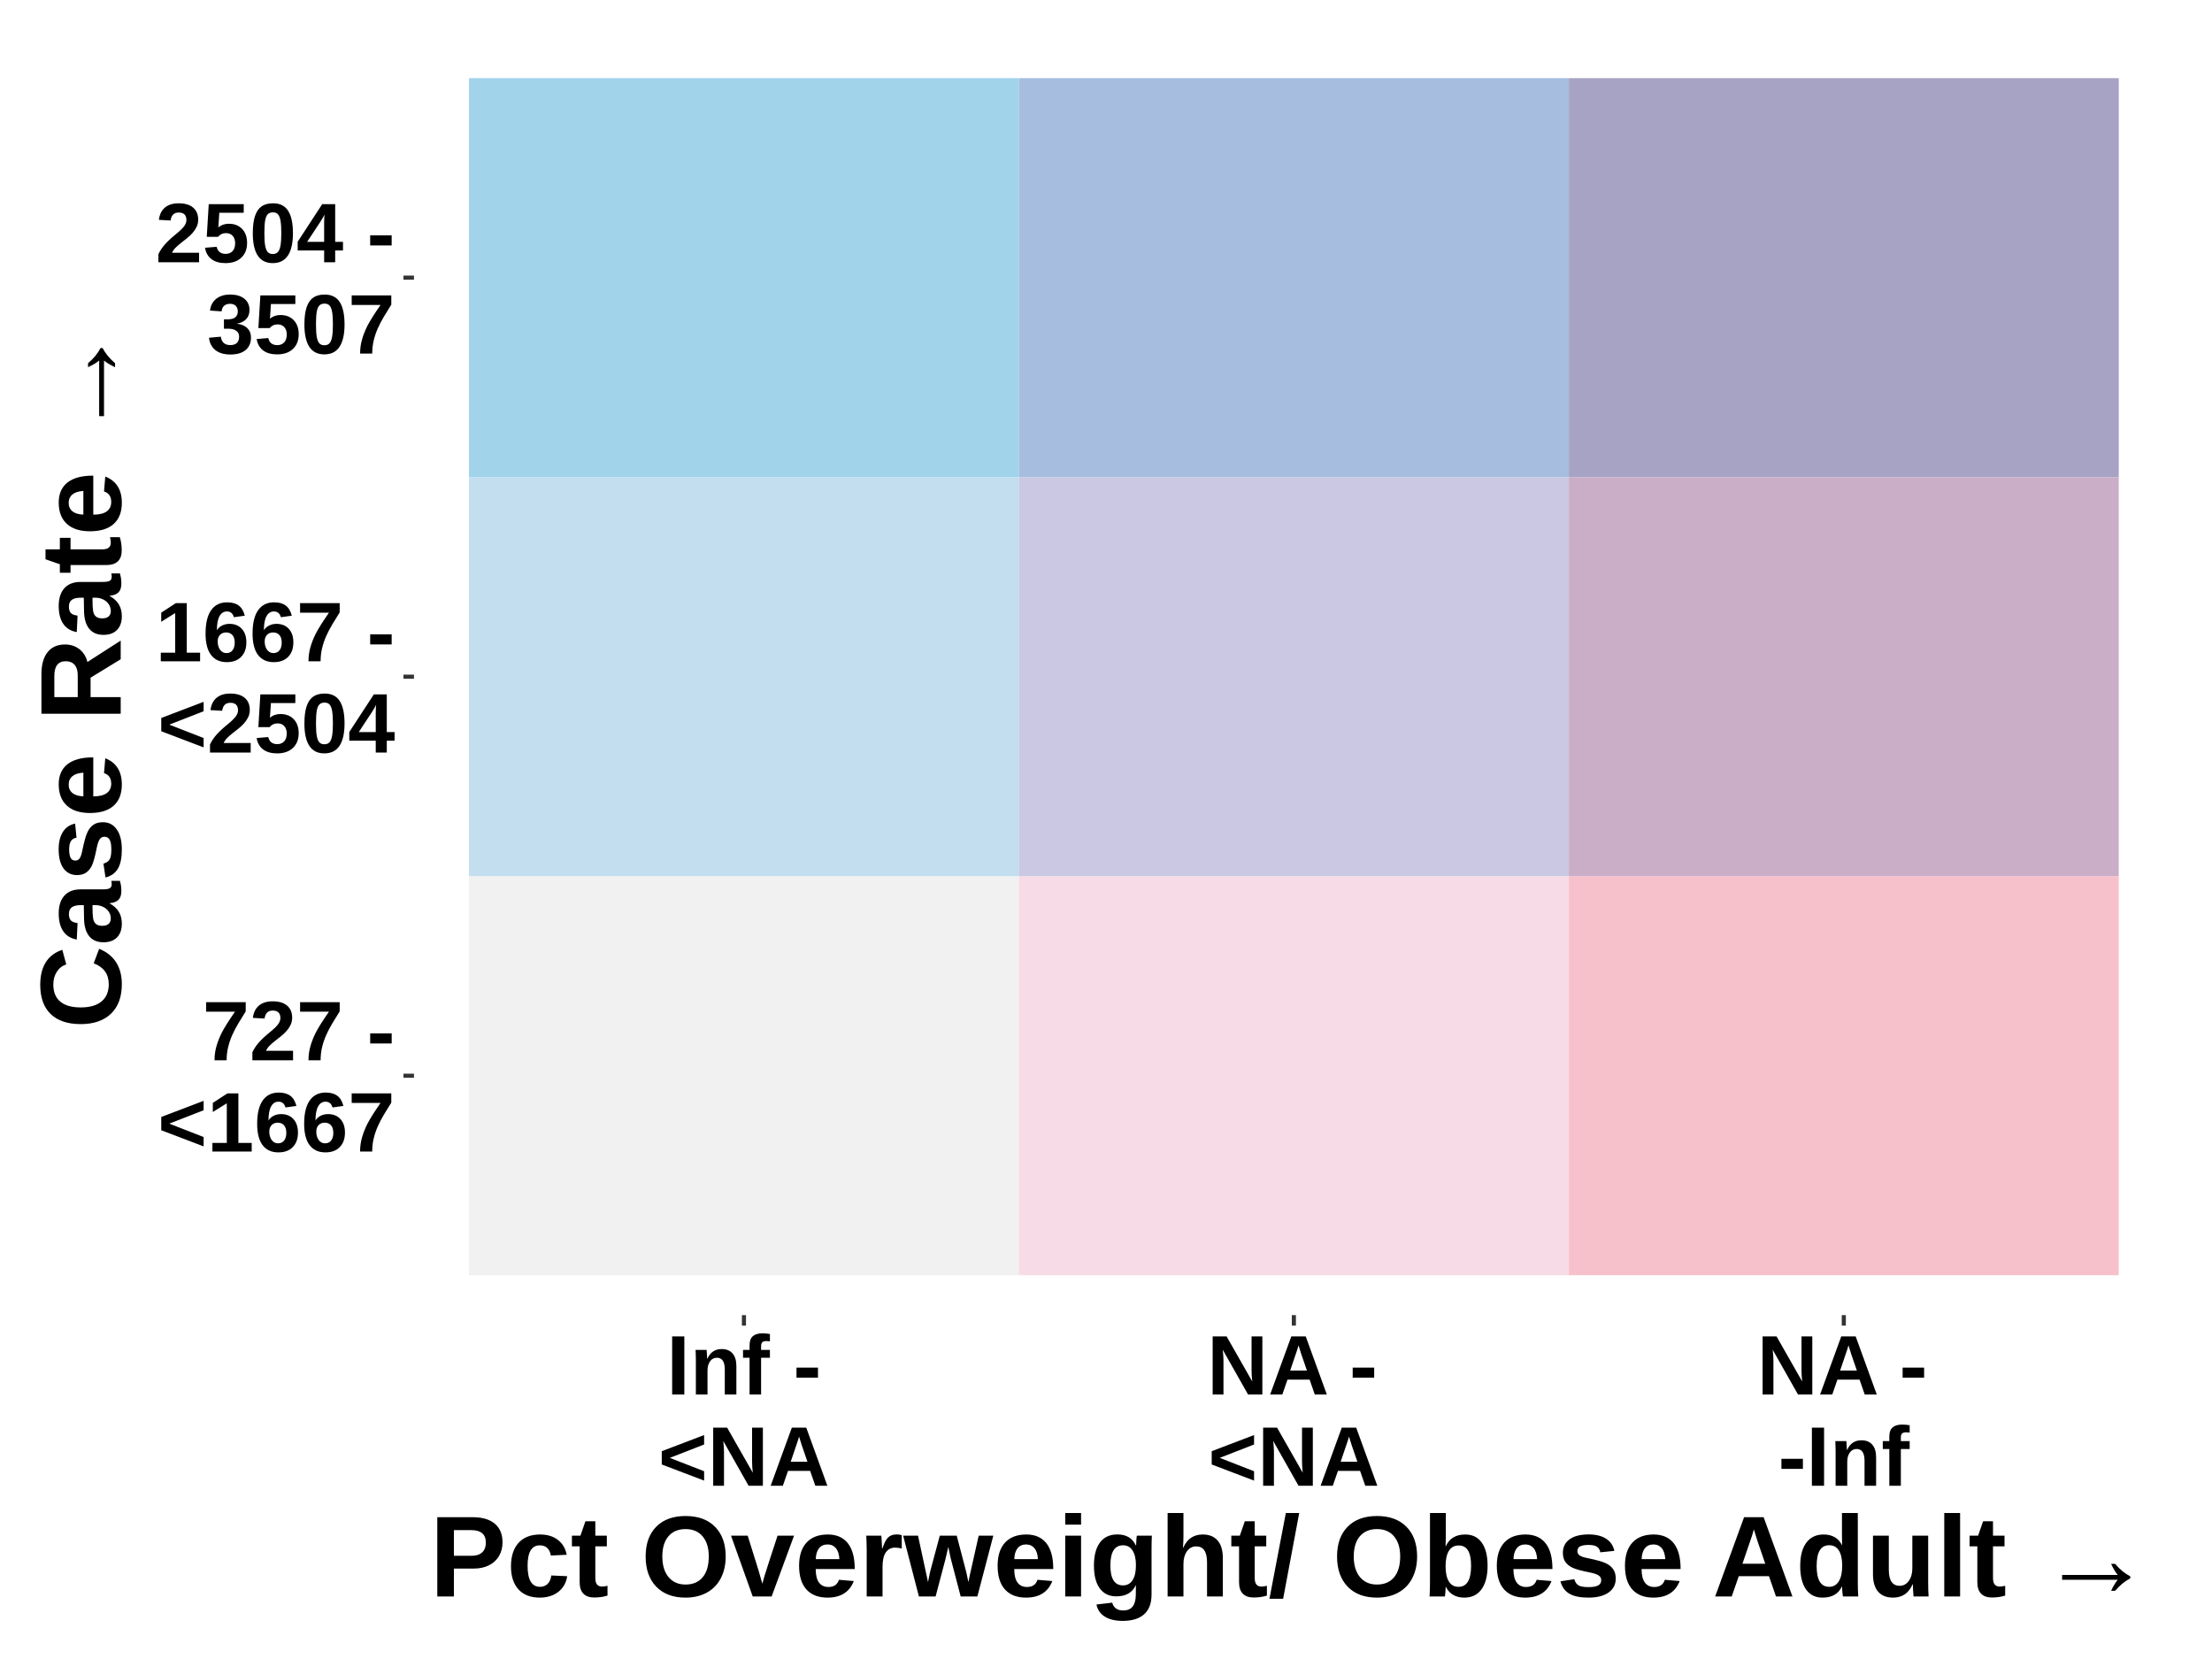
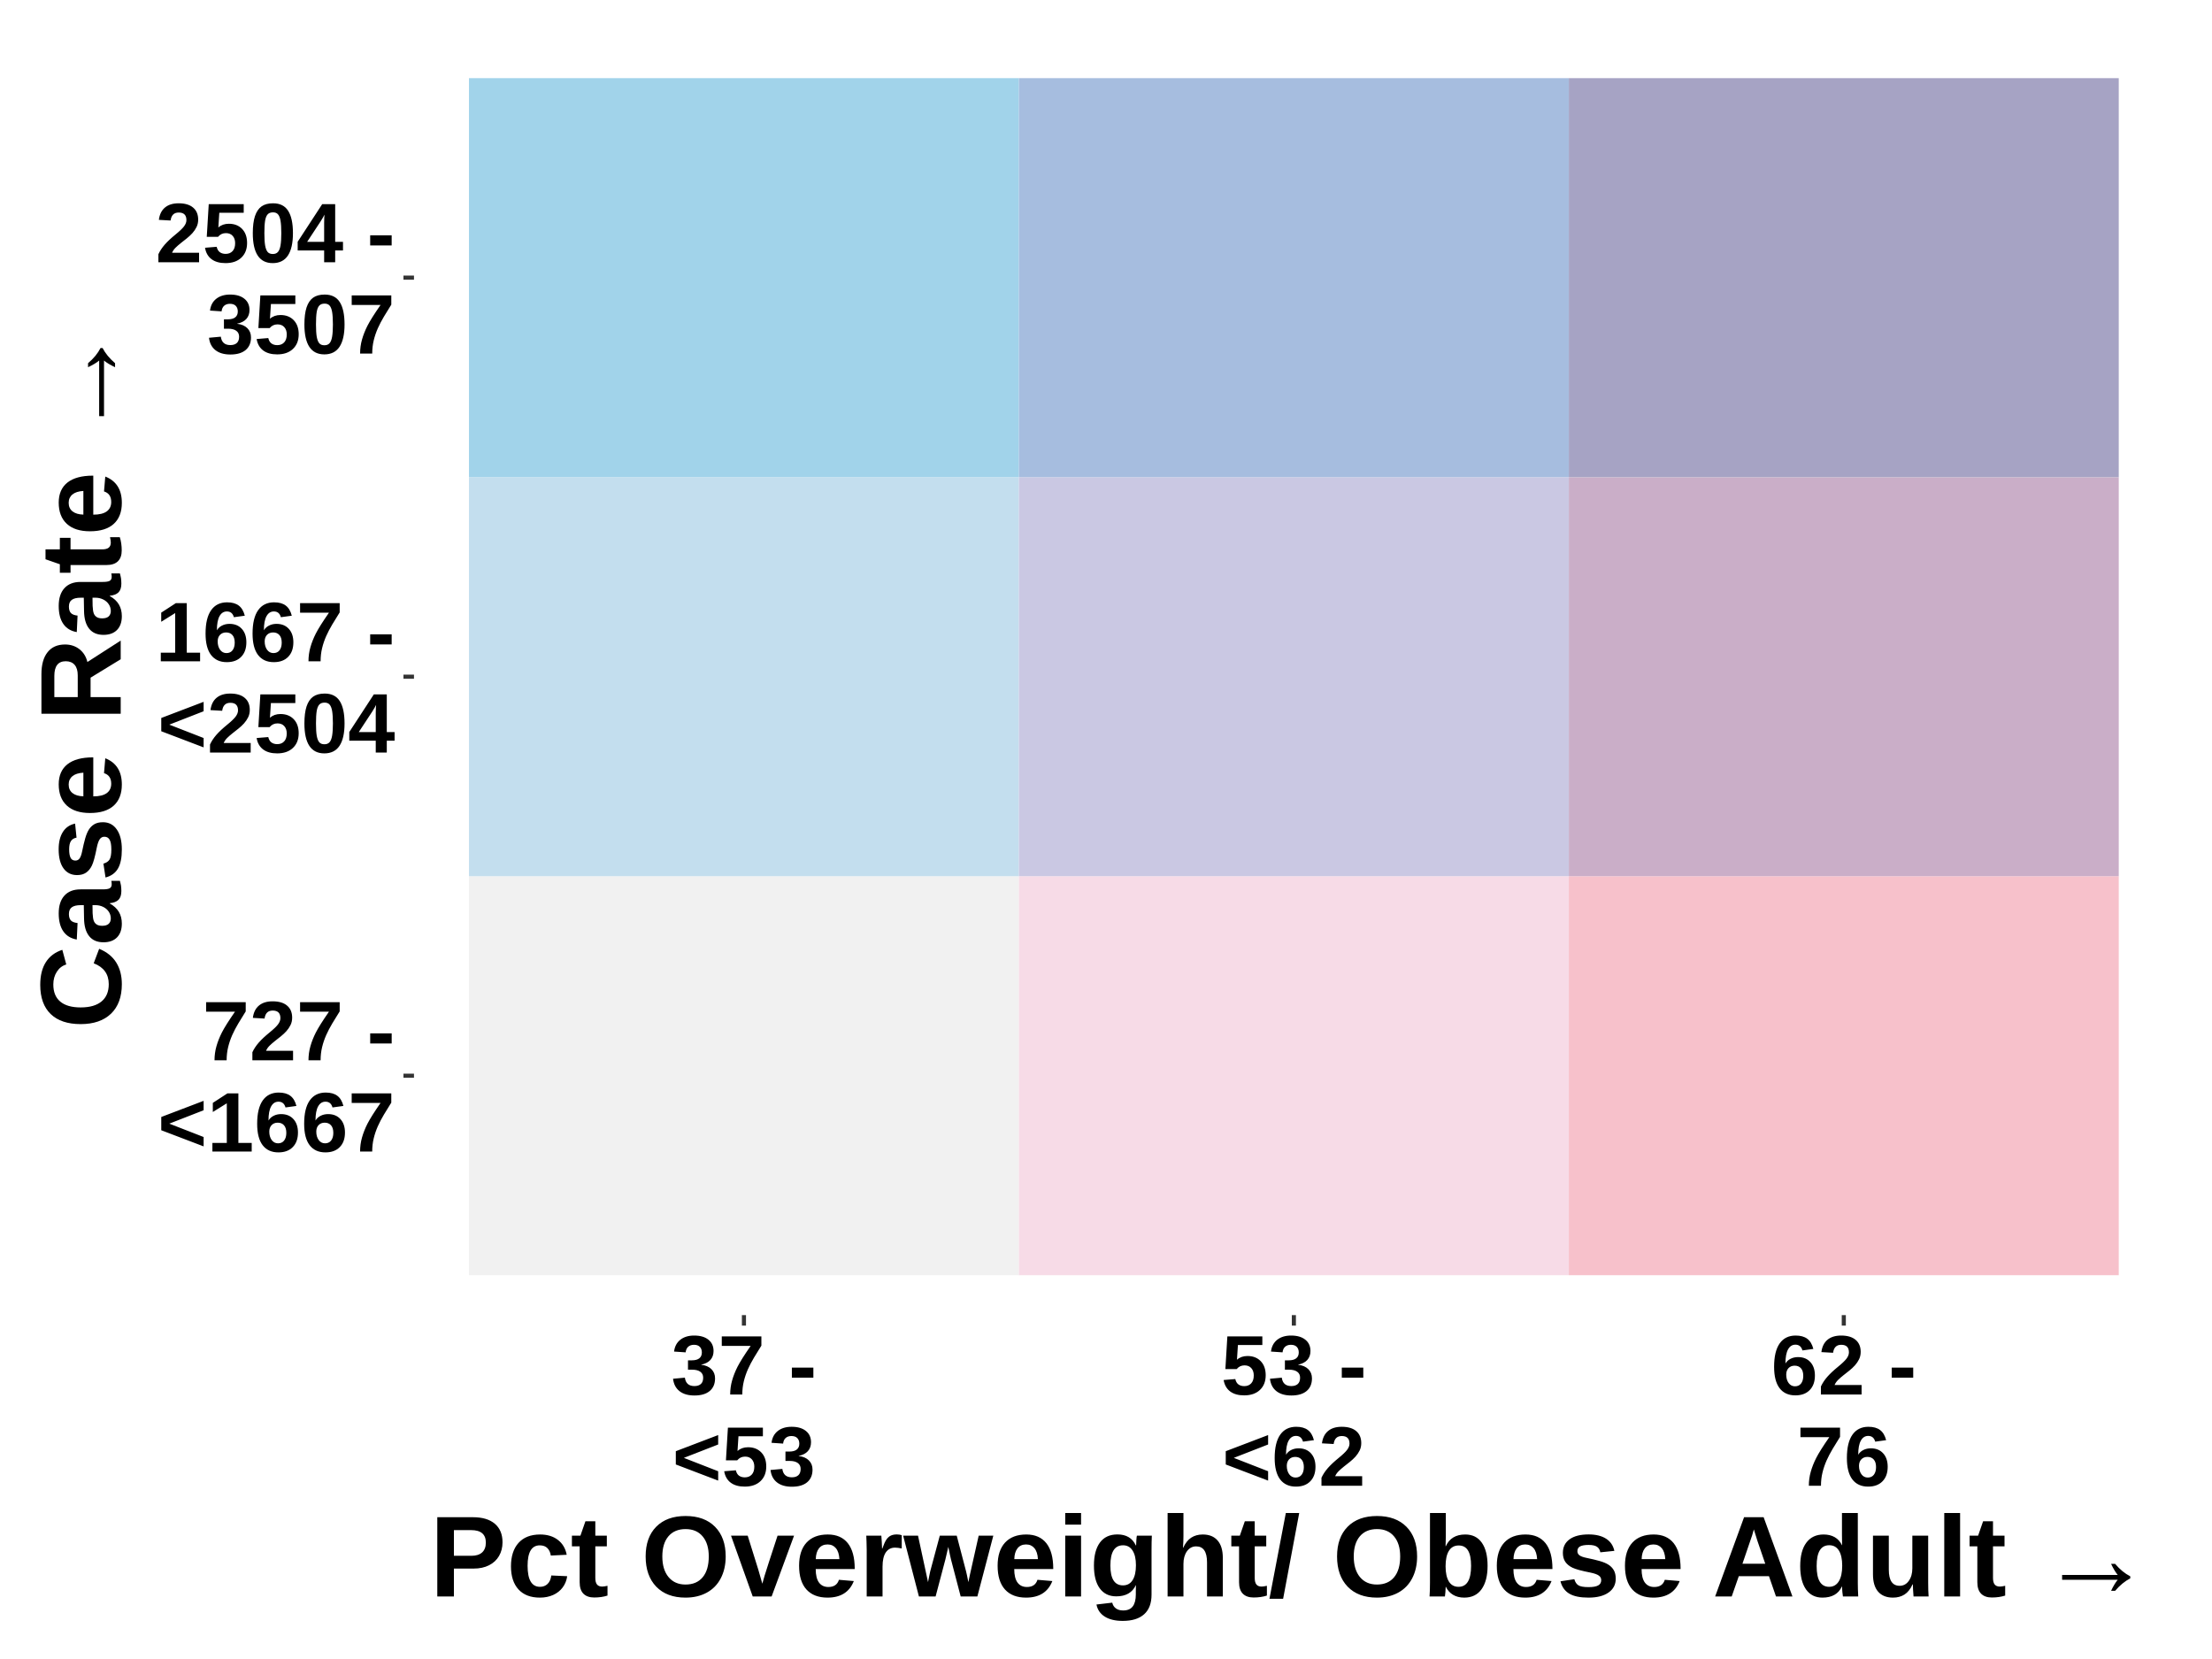
<svg xmlns="http://www.w3.org/2000/svg" viewBox="0 0 576.00 432.00">
  <defs>
    <style type="text/css">
    line, polyline, polygon, path, rect, circle {
      fill: none;
      stroke: #000000;
      stroke-linecap: round;
      stroke-linejoin: round;
      stroke-miterlimit: 10.00;
    }
  </style>
  </defs>
  <rect width="100%" height="100%" style="stroke: none; fill: none;" />
  <rect x="0.00" y="0.00" width="576.00" height="432.00" style="stroke-width: 1.07; stroke: none;" />
  <defs>
    <clipPath id="cpMTA3LjgwfDU2Ni4wNHwzNDIuNDV8OS45Ng==">
      <rect x="107.80" y="9.96" width="458.24" height="332.49" />
    </clipPath>
  </defs>
  <rect x="122.12" y="228.16" width="143.20" height="103.90" style="stroke-width: 0.21; stroke: none; stroke-linecap: square; stroke-linejoin: miter; fill: #F1F1F1;" clip-path="url(#cpMTA3LjgwfDU2Ni4wNHwzNDIuNDV8OS45Ng==)" />
  <rect x="122.12" y="124.26" width="143.20" height="103.90" style="stroke-width: 0.21; stroke: none; stroke-linecap: square; stroke-linejoin: miter; fill: #C3DEEE;" clip-path="url(#cpMTA3LjgwfDU2Ni4wNHwzNDIuNDV8OS45Ng==)" />
  <rect x="122.12" y="20.35" width="143.20" height="103.90" style="stroke-width: 0.21; stroke: none; stroke-linecap: square; stroke-linejoin: miter; fill: #A1D3EA;" clip-path="url(#cpMTA3LjgwfDU2Ni4wNHwzNDIuNDV8OS45Ng==)" />
  <rect x="265.32" y="228.16" width="143.20" height="103.90" style="stroke-width: 0.21; stroke: none; stroke-linecap: square; stroke-linejoin: miter; fill: #F7DBE7;" clip-path="url(#cpMTA3LjgwfDU2Ni4wNHwzNDIuNDV8OS45Ng==)" />
  <rect x="265.32" y="124.26" width="143.20" height="103.90" style="stroke-width: 0.21; stroke: none; stroke-linecap: square; stroke-linejoin: miter; fill: #CAC8E3;" clip-path="url(#cpMTA3LjgwfDU2Ni4wNHwzNDIuNDV8OS45Ng==)" />
  <rect x="265.32" y="20.35" width="143.20" height="103.90" style="stroke-width: 0.21; stroke: none; stroke-linecap: square; stroke-linejoin: miter; fill: #A6BDDF;" clip-path="url(#cpMTA3LjgwfDU2Ni4wNHwzNDIuNDV8OS45Ng==)" />
  <rect x="408.52" y="228.16" width="143.20" height="103.90" style="stroke-width: 0.21; stroke: none; stroke-linecap: square; stroke-linejoin: miter; fill: #F7C1CB;" clip-path="url(#cpMTA3LjgwfDU2Ni4wNHwzNDIuNDV8OS45Ng==)" />
  <rect x="408.52" y="124.26" width="143.20" height="103.90" style="stroke-width: 0.21; stroke: none; stroke-linecap: square; stroke-linejoin: miter; fill: #CAAEC8;" clip-path="url(#cpMTA3LjgwfDU2Ni4wNHwzNDIuNDV8OS45Ng==)" />
  <rect x="408.52" y="20.35" width="143.20" height="103.90" style="stroke-width: 0.21; stroke: none; stroke-linecap: square; stroke-linejoin: miter; fill: #A6A3C4;" clip-path="url(#cpMTA3LjgwfDU2Ni4wNHwzNDIuNDV8OS45Ng==)" />
  <defs>
    <clipPath id="cpMC4wMHw1NzYuMDB8NDMyLjAwfDAuMDA=">
      <rect x="0.00" y="0.00" width="576.00" height="432.00" />
    </clipPath>
  </defs>
  <g clip-path="url(#cpMC4wMHw1NzYuMDB8NDMyLjAwfDAuMDA=)">
    <text x="52.72" y="276.10" style="font-size: 22.00px; font-weight: bold; font-family: Arial;" textLength="50.14px" lengthAdjust="spacingAndGlyphs">727 -</text>
  </g>
  <g clip-path="url(#cpMC4wMHw1NzYuMDB8NDMyLjAwfDAuMDA=)">
    <text x="41.07" y="299.86" style="font-size: 22.00px; font-weight: bold; font-family: Arial;" textLength="61.79px" lengthAdjust="spacingAndGlyphs">&lt;1667</text>
  </g>
  <g clip-path="url(#cpMC4wMHw1NzYuMDB8NDMyLjAwfDAuMDA=)">
    <text x="40.48" y="172.20" style="font-size: 22.00px; font-weight: bold; font-family: Arial;" textLength="62.38px" lengthAdjust="spacingAndGlyphs">1667 -</text>
  </g>
  <g clip-path="url(#cpMC4wMHw1NzYuMDB8NDMyLjAwfDAuMDA=)">
    <text x="41.07" y="195.96" style="font-size: 22.00px; font-weight: bold; font-family: Arial;" textLength="61.79px" lengthAdjust="spacingAndGlyphs">&lt;2504</text>
  </g>
  <g clip-path="url(#cpMC4wMHw1NzYuMDB8NDMyLjAwfDAuMDA=)">
    <text x="40.48" y="68.30" style="font-size: 22.00px; font-weight: bold; font-family: Arial;" textLength="62.38px" lengthAdjust="spacingAndGlyphs">2504 -</text>
  </g>
  <g clip-path="url(#cpMC4wMHw1NzYuMDB8NDMyLjAwfDAuMDA=)">
    <text x="53.92" y="92.06" style="font-size: 22.00px; font-weight: bold; font-family: Arial;" textLength="48.94px" lengthAdjust="spacingAndGlyphs">3507</text>
  </g>
  <polyline points="105.06,280.11 107.80,280.11 " style="stroke-width: 1.07; stroke: #333333; stroke-linecap: butt;" clip-path="url(#cpMC4wMHw1NzYuMDB8NDMyLjAwfDAuMDA=)" />
  <polyline points="105.06,176.21 107.80,176.21 " style="stroke-width: 1.07; stroke: #333333; stroke-linecap: butt;" clip-path="url(#cpMC4wMHw1NzYuMDB8NDMyLjAwfDAuMDA=)" />
  <polyline points="105.06,72.30 107.80,72.30 " style="stroke-width: 1.07; stroke: #333333; stroke-linecap: butt;" clip-path="url(#cpMC4wMHw1NzYuMDB8NDMyLjAwfDAuMDA=)" />
  <polyline points="193.72,345.19 193.72,342.45 " style="stroke-width: 1.07; stroke: #333333; stroke-linecap: butt;" clip-path="url(#cpMC4wMHw1NzYuMDB8NDMyLjAwfDAuMDA=)" />
  <polyline points="336.92,345.19 336.92,342.45 " style="stroke-width: 1.07; stroke: #333333; stroke-linecap: butt;" clip-path="url(#cpMC4wMHw1NzYuMDB8NDMyLjAwfDAuMDA=)" />
  <polyline points="480.12,345.19 480.12,342.45 " style="stroke-width: 1.07; stroke: #333333; stroke-linecap: butt;" clip-path="url(#cpMC4wMHw1NzYuMDB8NDMyLjAwfDAuMDA=)" />
  <g clip-path="url(#cpMC4wMHw1NzYuMDB8NDMyLjAwfDAuMDA=)">
-     <text x="173.56" y="363.13" style="font-size: 22.00px; font-weight: bold; font-family: Arial;" textLength="40.32px" lengthAdjust="spacingAndGlyphs">Inf -</text>
+     <text x="174.76" y="363.13" style="font-size: 22.00px; font-weight: bold; font-family: Arial;" textLength="37.91px" lengthAdjust="spacingAndGlyphs">37 -</text>
  </g>
  <g clip-path="url(#cpMC4wMHw1NzYuMDB8NDMyLjAwfDAuMDA=)">
-     <text x="171.40" y="386.89" style="font-size: 22.00px; font-weight: bold; font-family: Arial;" textLength="44.62px" lengthAdjust="spacingAndGlyphs">&lt;NA</text>
+     <text x="175.06" y="386.89" style="font-size: 22.00px; font-weight: bold; font-family: Arial;" textLength="37.32px" lengthAdjust="spacingAndGlyphs">&lt;53</text>
  </g>
  <g clip-path="url(#cpMC4wMHw1NzYuMDB8NDMyLjAwfDAuMDA=)">
-     <text x="314.31" y="363.13" style="font-size: 22.00px; font-weight: bold; font-family: Arial;" textLength="45.21px" lengthAdjust="spacingAndGlyphs">NA -</text>
+     <text x="317.96" y="363.13" style="font-size: 22.00px; font-weight: bold; font-family: Arial;" textLength="37.91px" lengthAdjust="spacingAndGlyphs">53 -</text>
  </g>
  <g clip-path="url(#cpMC4wMHw1NzYuMDB8NDMyLjAwfDAuMDA=)">
-     <text x="314.60" y="386.89" style="font-size: 22.00px; font-weight: bold; font-family: Arial;" textLength="44.62px" lengthAdjust="spacingAndGlyphs">&lt;NA</text>
+     <text x="318.26" y="386.89" style="font-size: 22.00px; font-weight: bold; font-family: Arial;" textLength="37.32px" lengthAdjust="spacingAndGlyphs">&lt;62</text>
  </g>
  <g clip-path="url(#cpMC4wMHw1NzYuMDB8NDMyLjAwfDAuMDA=)">
-     <text x="457.51" y="363.13" style="font-size: 22.00px; font-weight: bold; font-family: Arial;" textLength="45.21px" lengthAdjust="spacingAndGlyphs">NA -</text>
+     <text x="461.16" y="363.13" style="font-size: 22.00px; font-weight: bold; font-family: Arial;" textLength="37.91px" lengthAdjust="spacingAndGlyphs">62 -</text>
  </g>
  <g clip-path="url(#cpMC4wMHw1NzYuMDB8NDMyLjAwfDAuMDA=)">
-     <text x="463.02" y="386.89" style="font-size: 22.00px; font-weight: bold; font-family: Arial;" textLength="34.20px" lengthAdjust="spacingAndGlyphs">-Inf</text>
+     <text x="467.88" y="386.89" style="font-size: 22.00px; font-weight: bold; font-family: Arial;" textLength="24.47px" lengthAdjust="spacingAndGlyphs">76</text>
  </g>
  <g clip-path="url(#cpMC4wMHw1NzYuMDB8NDMyLjAwfDAuMDA=)">
    <text x="111.87" y="415.72" style="font-size: 30.00px; font-weight: bold; font-family: Arial;" textLength="450.09px" lengthAdjust="spacingAndGlyphs">Pct Overweight/ Obese Adult →</text>
  </g>
  <g clip-path="url(#cpMC4wMHw1NzYuMDB8NDMyLjAwfDAuMDA=)">
    <text transform="translate(31.43,267.91) rotate(-90)" style="font-size: 30.00px; font-weight: bold; font-family: Arial;" textLength="183.41px" lengthAdjust="spacingAndGlyphs">Case Rate →</text>
  </g>
</svg>
